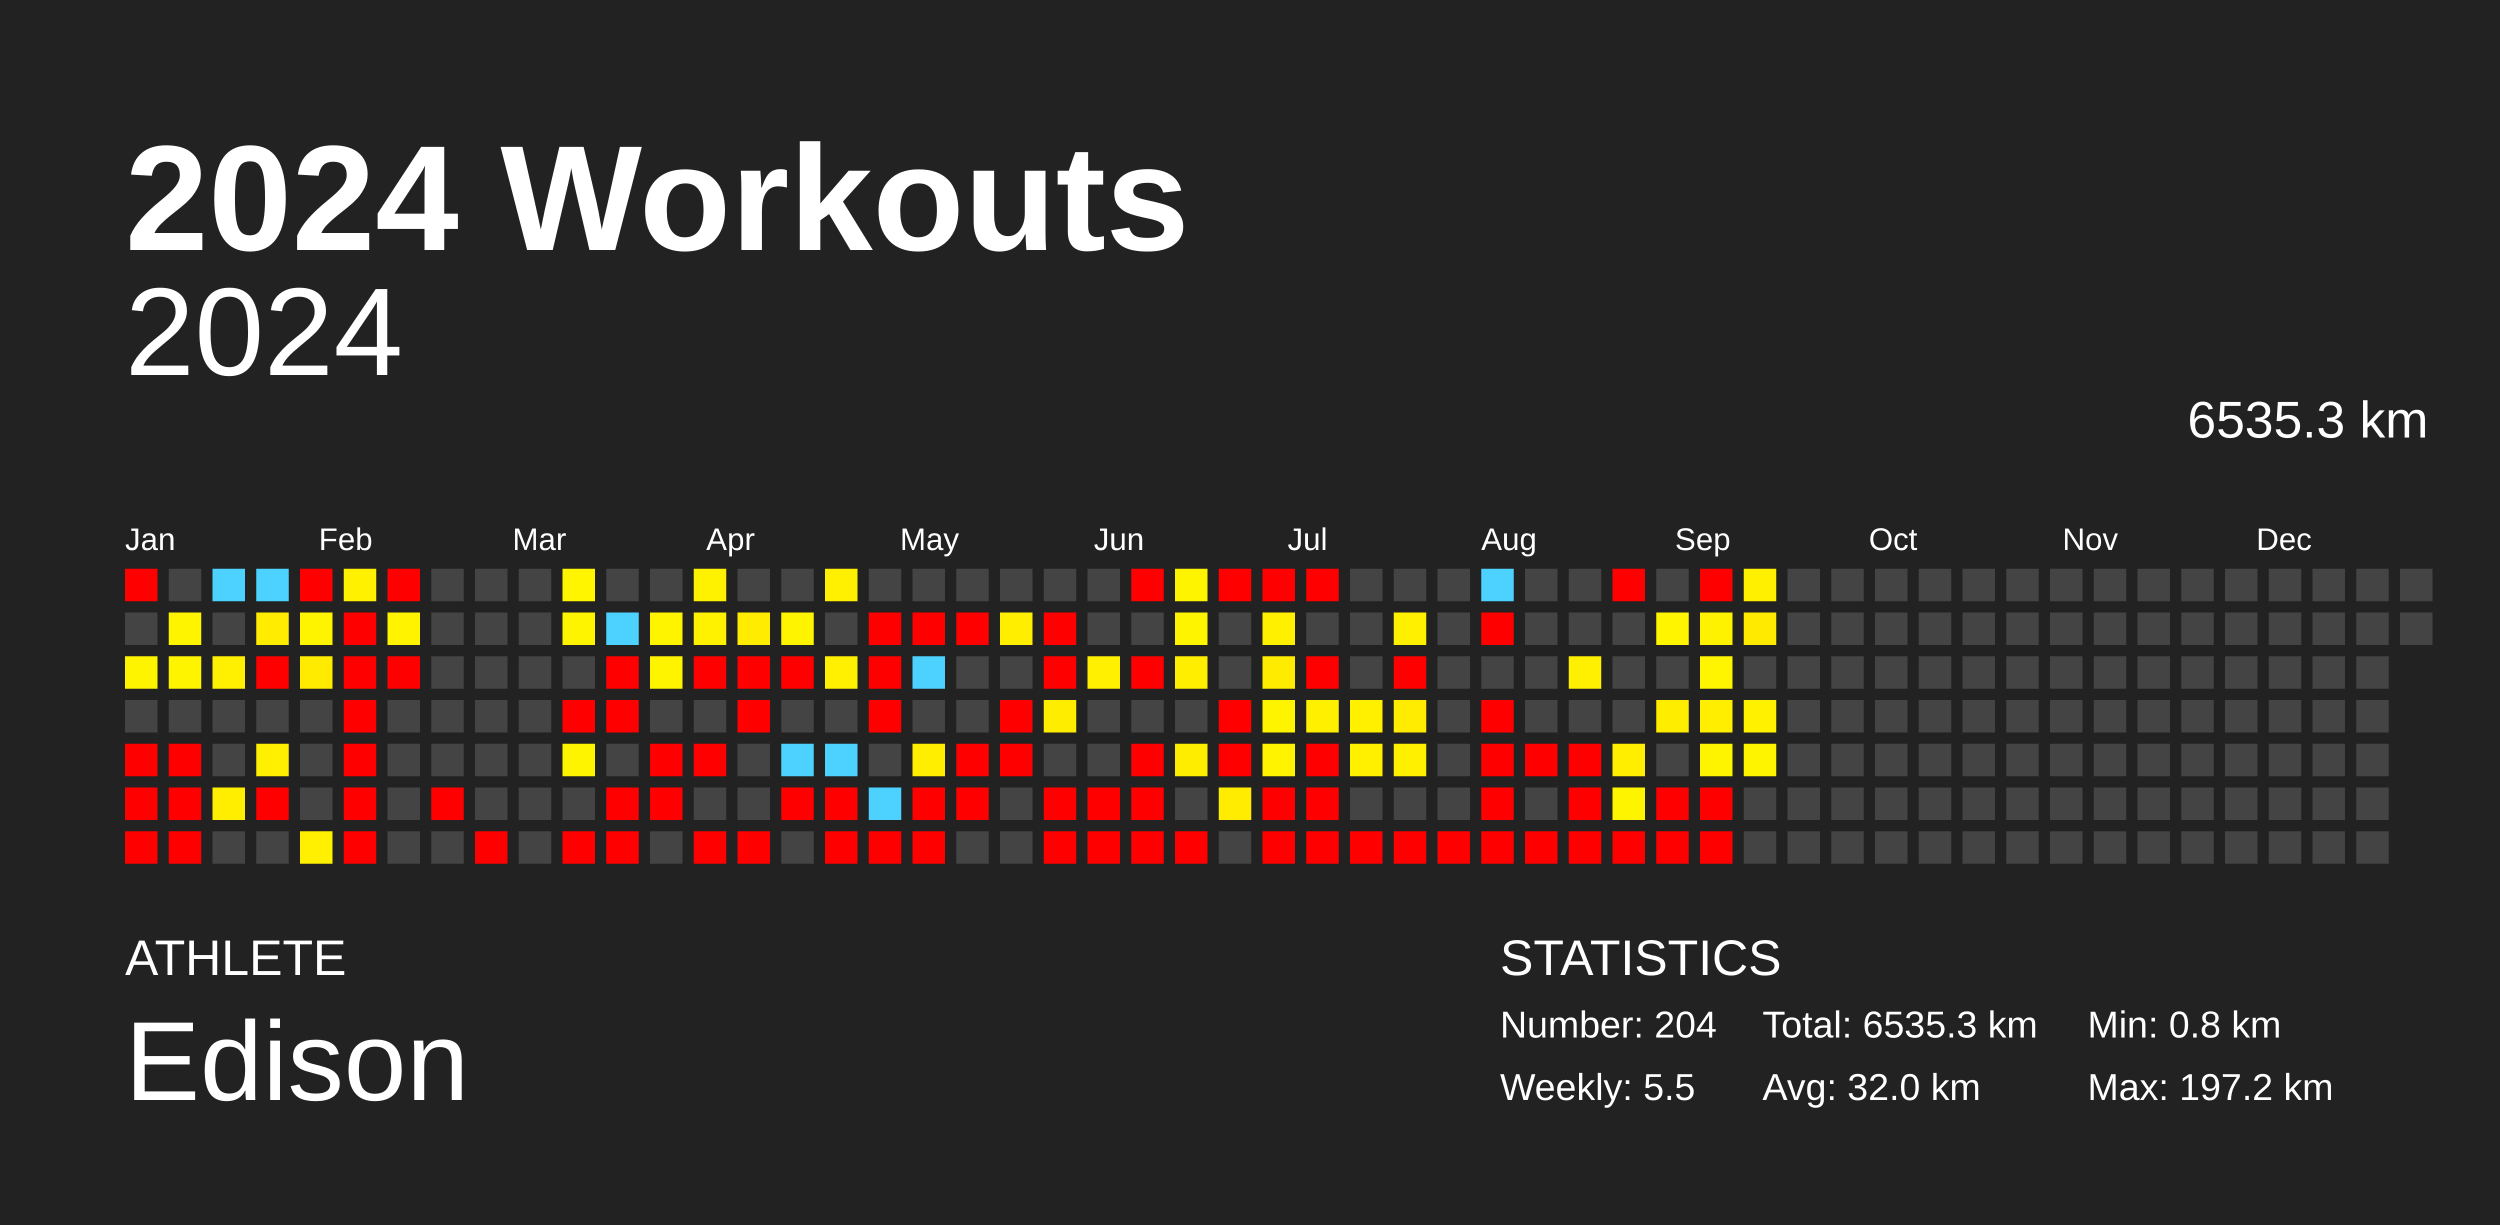
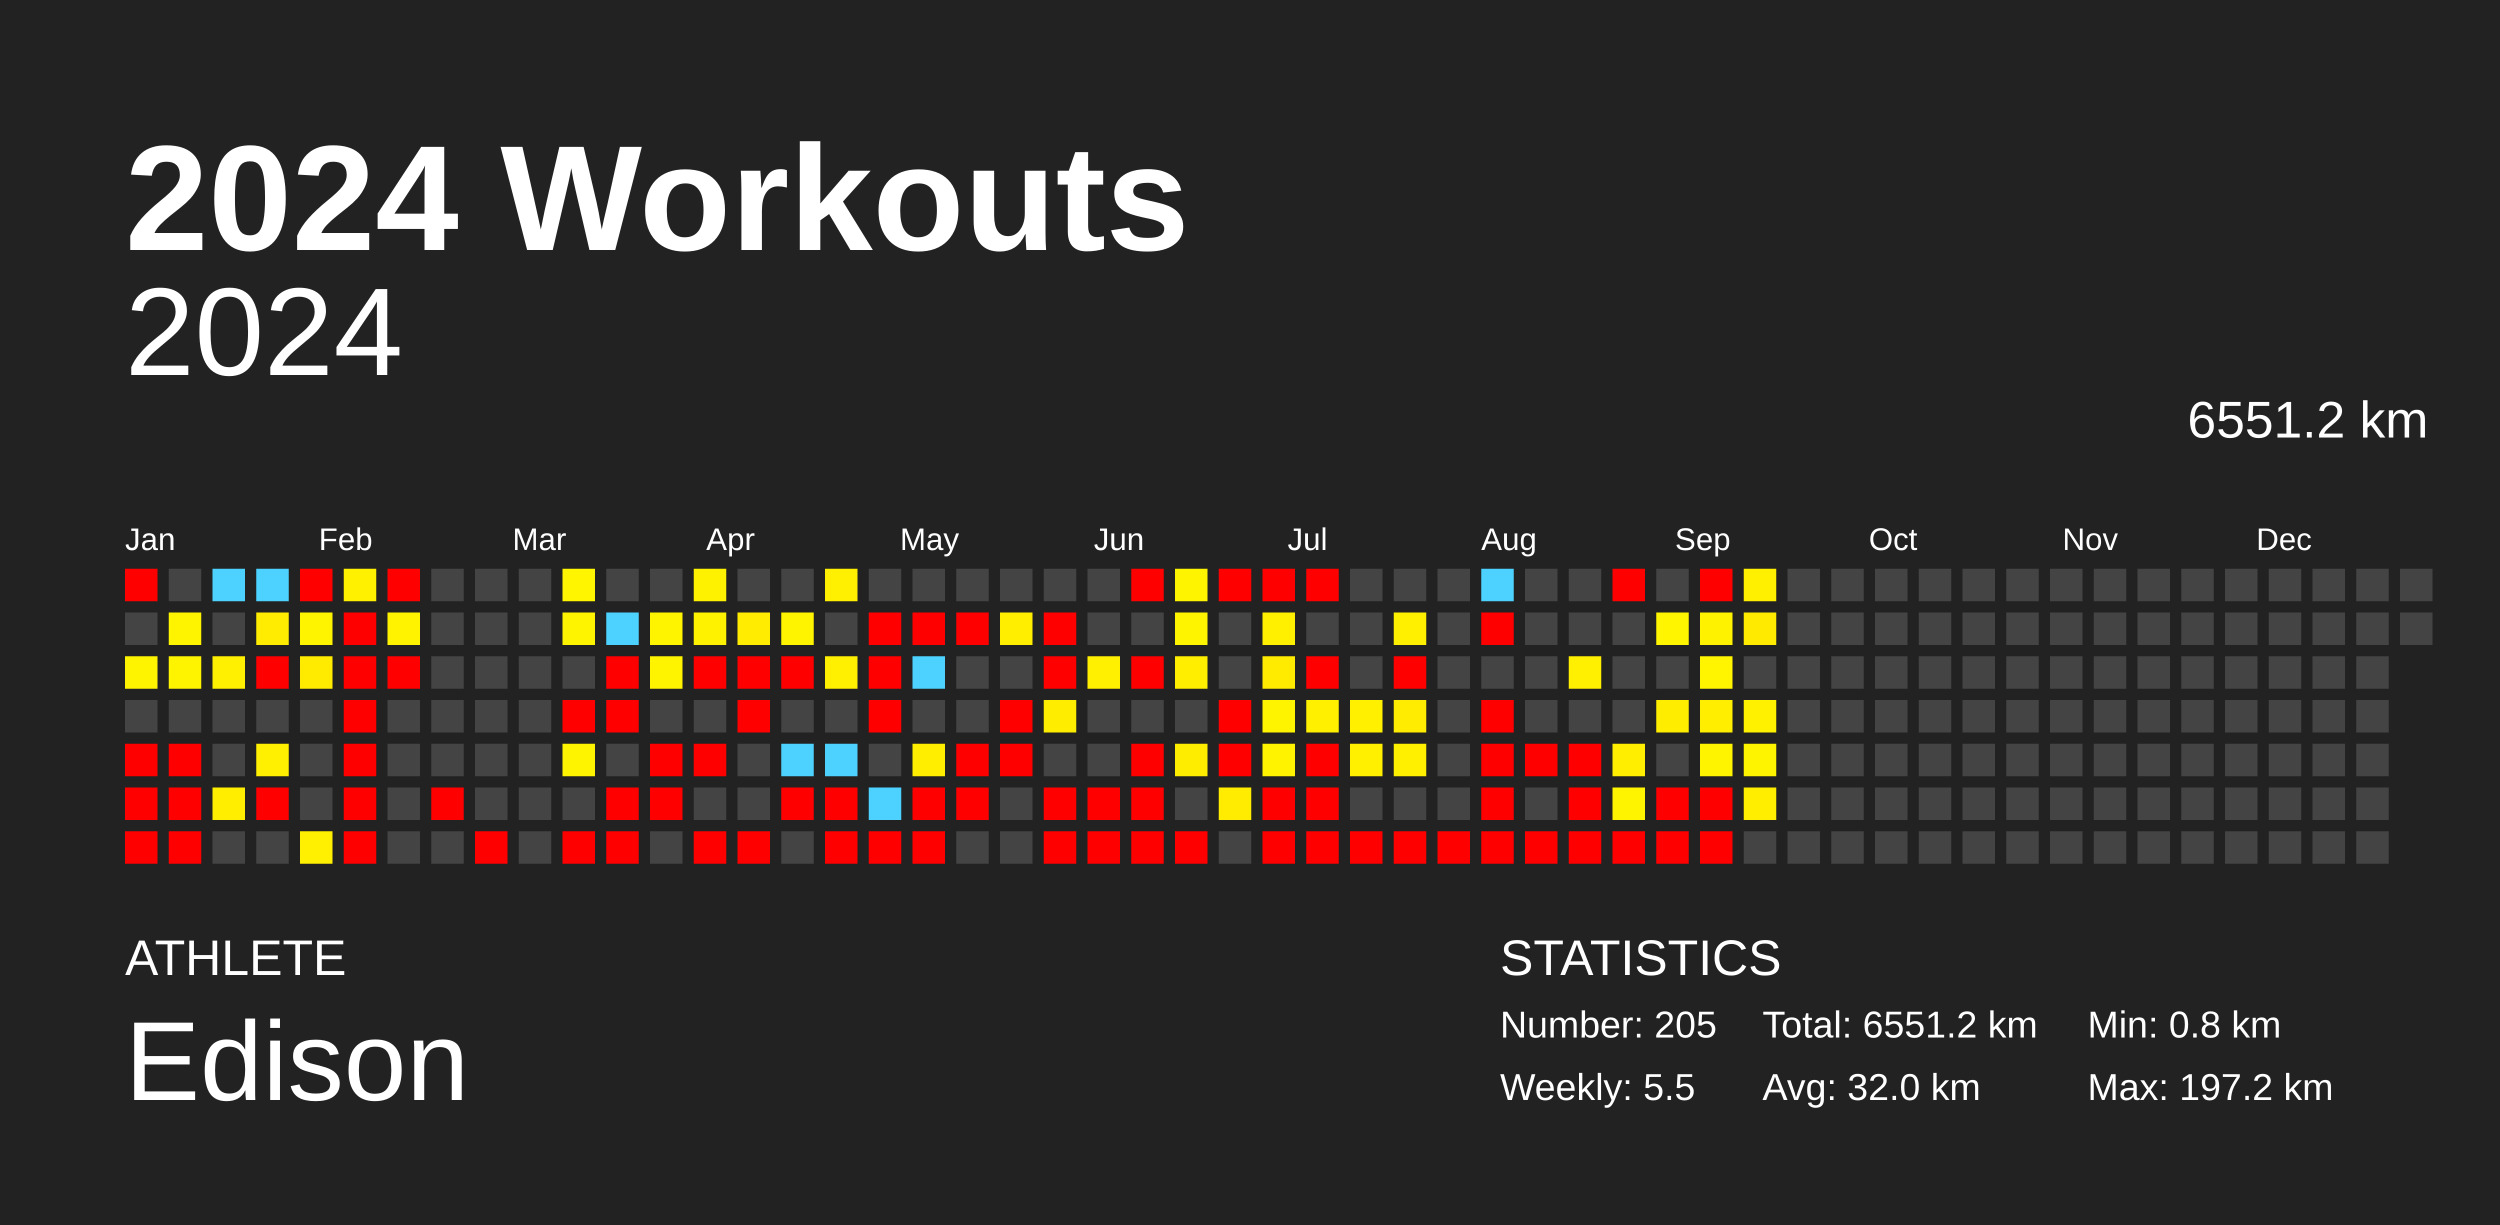
<svg xmlns="http://www.w3.org/2000/svg" baseProfile="full" height="98mm" version="1.1" viewBox="0,0,200,98" width="200mm">
  <defs />
  <rect fill="#222222" height="98" width="200" x="0" y="0" />
  <text fill="#FFFFFF" style="font-size:12px; font-family:Arial; font-weight:bold;" x="10" y="20">2024 Workouts</text>
  <text fill="#FFFFFF" style="font-size:4px; font-family:Arial" x="10" y="78">ATHLETE</text>
  <text fill="#FFFFFF" style="font-size:9px; font-family:Arial" x="10" y="88">Edison</text>
  <text fill="#FFFFFF" style="font-size:4px; font-family:Arial" x="120" y="78">STATISTICS</text>
-   <text fill="#FFFFFF" style="font-size:3px; font-family:Arial" x="120" y="83">Number: 204</text>
+   <text fill="#FFFFFF" style="font-size:3px; font-family:Arial" x="120" y="83">Number: 205</text>
  <text fill="#FFFFFF" style="font-size:3px; font-family:Arial" x="120" y="88">Weekly: 5.5</text>
-   <text fill="#FFFFFF" style="font-size:3px; font-family:Arial" x="141" y="83">Total: 6535.3 km</text>
+   <text fill="#FFFFFF" style="font-size:3px; font-family:Arial" x="141" y="83">Total: 6551.2 km</text>
  <text fill="#FFFFFF" style="font-size:3px; font-family:Arial" x="141" y="88">Avg: 32.0 km</text>
  <text fill="#FFFFFF" style="font-size:3px; font-family:Arial" x="167" y="83">Min: 0.8 km</text>
  <text fill="#FFFFFF" style="font-size:3px; font-family:Arial" x="167" y="88">Max: 197.2 km</text>
  <text alignment-baseline="hanging" fill="#FFFFFF" style="font-size:10.0px; font-family:Arial;" x="10" y="30">2024</text>
-   <text alignment-baseline="hanging" fill="#FFFFFF" style="font-size:4.125px; font-family:Arial;" x="175" y="35">6535.3 km</text>
+   <text alignment-baseline="hanging" fill="#FFFFFF" style="font-size:4.125px; font-family:Arial;" x="175" y="35">6551.2 km</text>
  <text fill="#FFFFFF" style="font-size:2.5px; font-family:Arial" x="10.0" y="44">Jan</text>
  <text fill="#FFFFFF" style="font-size:2.5px; font-family:Arial" x="25.5" y="44">Feb</text>
  <text fill="#FFFFFF" style="font-size:2.5px; font-family:Arial" x="41.0" y="44">Mar</text>
  <text fill="#FFFFFF" style="font-size:2.5px; font-family:Arial" x="56.5" y="44">Apr</text>
  <text fill="#FFFFFF" style="font-size:2.5px; font-family:Arial" x="72.0" y="44">May</text>
  <text fill="#FFFFFF" style="font-size:2.5px; font-family:Arial" x="87.5" y="44">Jun</text>
  <text fill="#FFFFFF" style="font-size:2.5px; font-family:Arial" x="103.0" y="44">Jul</text>
  <text fill="#FFFFFF" style="font-size:2.5px; font-family:Arial" x="118.5" y="44">Aug</text>
  <text fill="#FFFFFF" style="font-size:2.5px; font-family:Arial" x="134.0" y="44">Sep</text>
  <text fill="#FFFFFF" style="font-size:2.5px; font-family:Arial" x="149.5" y="44">Oct</text>
  <text fill="#FFFFFF" style="font-size:2.5px; font-family:Arial" x="165.0" y="44">Nov</text>
  <text fill="#FFFFFF" style="font-size:2.5px; font-family:Arial" x="180.5" y="44">Dec</text>
  <rect fill="red" height="2.6" width="2.6" x="10.0" y="45.5" />
  <rect fill="#444444" height="2.6" width="2.6" x="10.0" y="49.0" />
  <rect fill="#fff400" height="2.6" width="2.6" x="10.0" y="52.5" />
  <rect fill="#444444" height="2.6" width="2.6" x="10.0" y="56.0" />
  <rect fill="red" height="2.6" width="2.6" x="10.0" y="59.5" />
  <rect fill="red" height="2.6" width="2.6" x="10.0" y="63.0" />
  <rect fill="red" height="2.6" width="2.6" x="10.0" y="66.5" />
  <rect fill="#444444" height="2.6" width="2.6" x="13.5" y="45.5" />
  <rect fill="#fff400" height="2.6" width="2.6" x="13.5" y="49.0" />
  <rect fill="#fff400" height="2.6" width="2.6" x="13.5" y="52.5" />
  <rect fill="#444444" height="2.6" width="2.6" x="13.5" y="56.0" />
  <rect fill="red" height="2.6" width="2.6" x="13.5" y="59.5" />
  <rect fill="red" height="2.6" width="2.6" x="13.5" y="63.0" />
  <rect fill="red" height="2.6" width="2.6" x="13.5" y="66.5" />
  <rect fill="#4dd2ff" height="2.6" width="2.6" x="17.0" y="45.5" />
  <rect fill="#444444" height="2.6" width="2.6" x="17.0" y="49.0" />
  <rect fill="#ffef00" height="2.6" width="2.6" x="17.0" y="52.5" />
  <rect fill="#444444" height="2.6" width="2.6" x="17.0" y="56.0" />
  <rect fill="#444444" height="2.6" width="2.6" x="17.0" y="59.5" />
  <rect fill="#ffee00" height="2.6" width="2.6" x="17.0" y="63.0" />
  <rect fill="#444444" height="2.6" width="2.6" x="17.0" y="66.5" />
  <rect fill="#4dd2ff" height="2.6" width="2.6" x="20.5" y="45.5" />
  <rect fill="#ffec00" height="2.6" width="2.6" x="20.5" y="49.0" />
  <rect fill="red" height="2.6" width="2.6" x="20.5" y="52.5" />
  <rect fill="#444444" height="2.6" width="2.6" x="20.5" y="56.0" />
  <rect fill="#ffef00" height="2.6" width="2.6" x="20.5" y="59.5" />
  <rect fill="red" height="2.6" width="2.6" x="20.5" y="63.0" />
  <rect fill="#444444" height="2.6" width="2.6" x="20.5" y="66.5" />
  <rect fill="red" height="2.6" width="2.6" x="24.0" y="45.5" />
  <rect fill="#fff400" height="2.6" width="2.6" x="24.0" y="49.0" />
  <rect fill="#ffeb00" height="2.6" width="2.6" x="24.0" y="52.5" />
  <rect fill="#444444" height="2.6" width="2.6" x="24.0" y="56.0" />
  <rect fill="#444444" height="2.6" width="2.6" x="24.0" y="59.5" />
  <rect fill="#444444" height="2.6" width="2.6" x="24.0" y="63.0" />
  <rect fill="#ffef00" height="2.6" width="2.6" x="24.0" y="66.5" />
  <rect fill="#fff100" height="2.6" width="2.6" x="27.5" y="45.5" />
  <rect fill="red" height="2.6" width="2.6" x="27.5" y="49.0" />
  <rect fill="red" height="2.6" width="2.6" x="27.5" y="52.5" />
  <rect fill="red" height="2.6" width="2.6" x="27.5" y="56.0" />
  <rect fill="red" height="2.6" width="2.6" x="27.5" y="59.5" />
  <rect fill="red" height="2.6" width="2.6" x="27.5" y="63.0" />
  <rect fill="red" height="2.6" width="2.6" x="27.5" y="66.5" />
  <rect fill="red" height="2.6" width="2.6" x="31.0" y="45.5" />
  <rect fill="#fff300" height="2.6" width="2.6" x="31.0" y="49.0" />
  <rect fill="red" height="2.6" width="2.6" x="31.0" y="52.5" />
  <rect fill="#444444" height="2.6" width="2.6" x="31.0" y="56.0" />
  <rect fill="#444444" height="2.6" width="2.6" x="31.0" y="59.5" />
  <rect fill="#444444" height="2.6" width="2.6" x="31.0" y="63.0" />
  <rect fill="#444444" height="2.6" width="2.6" x="31.0" y="66.5" />
  <rect fill="#444444" height="2.6" width="2.6" x="34.5" y="45.5" />
  <rect fill="#444444" height="2.6" width="2.6" x="34.5" y="49.0" />
  <rect fill="#444444" height="2.6" width="2.6" x="34.5" y="52.5" />
  <rect fill="#444444" height="2.6" width="2.6" x="34.5" y="56.0" />
  <rect fill="#444444" height="2.6" width="2.6" x="34.5" y="59.5" />
  <rect fill="red" height="2.6" width="2.6" x="34.5" y="63.0" />
  <rect fill="#444444" height="2.6" width="2.6" x="34.5" y="66.5" />
  <rect fill="#444444" height="2.6" width="2.6" x="38.0" y="45.5" />
  <rect fill="#444444" height="2.6" width="2.6" x="38.0" y="49.0" />
  <rect fill="#444444" height="2.6" width="2.6" x="38.0" y="52.5" />
  <rect fill="#444444" height="2.6" width="2.6" x="38.0" y="56.0" />
  <rect fill="#444444" height="2.6" width="2.6" x="38.0" y="59.5" />
  <rect fill="#444444" height="2.6" width="2.6" x="38.0" y="63.0" />
  <rect fill="red" height="2.6" width="2.6" x="38.0" y="66.5" />
  <rect fill="#444444" height="2.6" width="2.6" x="41.5" y="45.5" />
  <rect fill="#444444" height="2.6" width="2.6" x="41.5" y="49.0" />
  <rect fill="#444444" height="2.6" width="2.6" x="41.5" y="52.5" />
  <rect fill="#444444" height="2.6" width="2.6" x="41.5" y="56.0" />
  <rect fill="#444444" height="2.6" width="2.6" x="41.5" y="59.5" />
  <rect fill="#444444" height="2.6" width="2.6" x="41.5" y="63.0" />
  <rect fill="#444444" height="2.6" width="2.6" x="41.5" y="66.5" />
  <rect fill="#fff500" height="2.6" width="2.6" x="45.0" y="45.5" />
  <rect fill="#fff400" height="2.6" width="2.6" x="45.0" y="49.0" />
  <rect fill="#444444" height="2.6" width="2.6" x="45.0" y="52.5" />
  <rect fill="red" height="2.6" width="2.6" x="45.0" y="56.0" />
  <rect fill="#fff400" height="2.6" width="2.6" x="45.0" y="59.5" />
  <rect fill="#444444" height="2.6" width="2.6" x="45.0" y="63.0" />
  <rect fill="red" height="2.6" width="2.6" x="45.0" y="66.5" />
  <rect fill="#444444" height="2.6" width="2.6" x="48.5" y="45.5" />
  <rect fill="#4dd2ff" height="2.6" width="2.6" x="48.5" y="49.0" />
  <rect fill="red" height="2.6" width="2.6" x="48.5" y="52.5" />
  <rect fill="red" height="2.6" width="2.6" x="48.5" y="56.0" />
  <rect fill="#444444" height="2.6" width="2.6" x="48.5" y="59.5" />
  <rect fill="red" height="2.6" width="2.6" x="48.5" y="63.0" />
  <rect fill="red" height="2.6" width="2.6" x="48.5" y="66.5" />
  <rect fill="#444444" height="2.6" width="2.6" x="52.0" y="45.5" />
  <rect fill="#fff400" height="2.6" width="2.6" x="52.0" y="49.0" />
  <rect fill="#fff400" height="2.6" width="2.6" x="52.0" y="52.5" />
  <rect fill="#444444" height="2.6" width="2.6" x="52.0" y="56.0" />
  <rect fill="red" height="2.6" width="2.6" x="52.0" y="59.5" />
  <rect fill="red" height="2.6" width="2.6" x="52.0" y="63.0" />
  <rect fill="#444444" height="2.6" width="2.6" x="52.0" y="66.5" />
  <rect fill="#fff200" height="2.6" width="2.6" x="55.5" y="45.5" />
  <rect fill="#fff200" height="2.6" width="2.6" x="55.5" y="49.0" />
  <rect fill="red" height="2.6" width="2.6" x="55.5" y="52.5" />
  <rect fill="#444444" height="2.6" width="2.6" x="55.5" y="56.0" />
  <rect fill="red" height="2.6" width="2.6" x="55.5" y="59.5" />
  <rect fill="#444444" height="2.6" width="2.6" x="55.5" y="63.0" />
  <rect fill="red" height="2.6" width="2.6" x="55.5" y="66.5" />
  <rect fill="#444444" height="2.6" width="2.6" x="59.0" y="45.5" />
  <rect fill="#ffec00" height="2.6" width="2.6" x="59.0" y="49.0" />
  <rect fill="red" height="2.6" width="2.6" x="59.0" y="52.5" />
  <rect fill="red" height="2.6" width="2.6" x="59.0" y="56.0" />
  <rect fill="#444444" height="2.6" width="2.6" x="59.0" y="59.5" />
  <rect fill="#444444" height="2.6" width="2.6" x="59.0" y="63.0" />
  <rect fill="red" height="2.6" width="2.6" x="59.0" y="66.5" />
  <rect fill="#444444" height="2.6" width="2.6" x="62.5" y="45.5" />
  <rect fill="#fff400" height="2.6" width="2.6" x="62.5" y="49.0" />
  <rect fill="red" height="2.6" width="2.6" x="62.5" y="52.5" />
  <rect fill="#444444" height="2.6" width="2.6" x="62.5" y="56.0" />
  <rect fill="#4dd2ff" height="2.6" width="2.6" x="62.5" y="59.5" />
  <rect fill="red" height="2.6" width="2.6" x="62.5" y="63.0" />
  <rect fill="#444444" height="2.6" width="2.6" x="62.5" y="66.5" />
  <rect fill="#ffef00" height="2.6" width="2.6" x="66.0" y="45.5" />
  <rect fill="#444444" height="2.6" width="2.6" x="66.0" y="49.0" />
  <rect fill="#ffef00" height="2.6" width="2.6" x="66.0" y="52.5" />
  <rect fill="#444444" height="2.6" width="2.6" x="66.0" y="56.0" />
  <rect fill="#4dd2ff" height="2.6" width="2.6" x="66.0" y="59.5" />
  <rect fill="red" height="2.6" width="2.6" x="66.0" y="63.0" />
  <rect fill="red" height="2.6" width="2.6" x="66.0" y="66.5" />
  <rect fill="#444444" height="2.6" width="2.6" x="69.5" y="45.5" />
  <rect fill="red" height="2.6" width="2.6" x="69.5" y="49.0" />
  <rect fill="red" height="2.6" width="2.6" x="69.5" y="52.5" />
  <rect fill="red" height="2.6" width="2.6" x="69.5" y="56.0" />
  <rect fill="#444444" height="2.6" width="2.6" x="69.5" y="59.5" />
  <rect fill="#4dd2ff" height="2.6" width="2.6" x="69.5" y="63.0" />
  <rect fill="red" height="2.6" width="2.6" x="69.5" y="66.5" />
  <rect fill="#444444" height="2.6" width="2.6" x="73.0" y="45.5" />
  <rect fill="red" height="2.6" width="2.6" x="73.0" y="49.0" />
  <rect fill="#4dd2ff" height="2.6" width="2.6" x="73.0" y="52.5" />
  <rect fill="#444444" height="2.6" width="2.6" x="73.0" y="56.0" />
  <rect fill="#ffee00" height="2.6" width="2.6" x="73.0" y="59.5" />
  <rect fill="red" height="2.6" width="2.6" x="73.0" y="63.0" />
  <rect fill="red" height="2.6" width="2.6" x="73.0" y="66.5" />
  <rect fill="#444444" height="2.6" width="2.6" x="76.5" y="45.5" />
  <rect fill="red" height="2.6" width="2.6" x="76.5" y="49.0" />
  <rect fill="#444444" height="2.6" width="2.6" x="76.5" y="52.5" />
  <rect fill="#444444" height="2.6" width="2.6" x="76.5" y="56.0" />
  <rect fill="red" height="2.6" width="2.6" x="76.5" y="59.5" />
  <rect fill="red" height="2.6" width="2.6" x="76.5" y="63.0" />
  <rect fill="#444444" height="2.6" width="2.6" x="76.5" y="66.5" />
  <rect fill="#444444" height="2.6" width="2.6" x="80.0" y="45.5" />
  <rect fill="#ffee00" height="2.6" width="2.6" x="80.0" y="49.0" />
  <rect fill="#444444" height="2.6" width="2.6" x="80.0" y="52.5" />
  <rect fill="red" height="2.6" width="2.6" x="80.0" y="56.0" />
  <rect fill="red" height="2.6" width="2.6" x="80.0" y="59.5" />
  <rect fill="#444444" height="2.6" width="2.6" x="80.0" y="63.0" />
  <rect fill="#444444" height="2.6" width="2.6" x="80.0" y="66.5" />
  <rect fill="#444444" height="2.6" width="2.6" x="83.5" y="45.5" />
  <rect fill="red" height="2.6" width="2.6" x="83.5" y="49.0" />
  <rect fill="red" height="2.6" width="2.6" x="83.5" y="52.5" />
  <rect fill="#ffed00" height="2.6" width="2.6" x="83.5" y="56.0" />
  <rect fill="#444444" height="2.6" width="2.6" x="83.5" y="59.5" />
  <rect fill="red" height="2.6" width="2.6" x="83.5" y="63.0" />
  <rect fill="red" height="2.6" width="2.6" x="83.5" y="66.5" />
  <rect fill="#444444" height="2.6" width="2.6" x="87.0" y="45.5" />
  <rect fill="#444444" height="2.6" width="2.6" x="87.0" y="49.0" />
  <rect fill="#ffef00" height="2.6" width="2.6" x="87.0" y="52.5" />
  <rect fill="#444444" height="2.6" width="2.6" x="87.0" y="56.0" />
  <rect fill="#444444" height="2.6" width="2.6" x="87.0" y="59.5" />
  <rect fill="red" height="2.6" width="2.6" x="87.0" y="63.0" />
  <rect fill="red" height="2.6" width="2.6" x="87.0" y="66.5" />
  <rect fill="red" height="2.6" width="2.6" x="90.5" y="45.5" />
  <rect fill="#444444" height="2.6" width="2.6" x="90.5" y="49.0" />
  <rect fill="red" height="2.6" width="2.6" x="90.5" y="52.5" />
  <rect fill="#444444" height="2.6" width="2.6" x="90.5" y="56.0" />
  <rect fill="red" height="2.6" width="2.6" x="90.5" y="59.5" />
  <rect fill="red" height="2.6" width="2.6" x="90.5" y="63.0" />
  <rect fill="red" height="2.6" width="2.6" x="90.5" y="66.5" />
  <rect fill="#fff400" height="2.6" width="2.6" x="94.0" y="45.5" />
  <rect fill="#fff400" height="2.6" width="2.6" x="94.0" y="49.0" />
  <rect fill="#ffee00" height="2.6" width="2.6" x="94.0" y="52.5" />
  <rect fill="#444444" height="2.6" width="2.6" x="94.0" y="56.0" />
  <rect fill="#ffed00" height="2.6" width="2.6" x="94.0" y="59.5" />
  <rect fill="#444444" height="2.6" width="2.6" x="94.0" y="63.0" />
  <rect fill="red" height="2.6" width="2.6" x="94.0" y="66.5" />
  <rect fill="red" height="2.6" width="2.6" x="97.5" y="45.5" />
  <rect fill="#444444" height="2.6" width="2.6" x="97.5" y="49.0" />
  <rect fill="#444444" height="2.6" width="2.6" x="97.5" y="52.5" />
  <rect fill="red" height="2.6" width="2.6" x="97.5" y="56.0" />
  <rect fill="red" height="2.6" width="2.6" x="97.5" y="59.5" />
  <rect fill="#ffec00" height="2.6" width="2.6" x="97.5" y="63.0" />
  <rect fill="#444444" height="2.6" width="2.6" x="97.5" y="66.5" />
  <rect fill="red" height="2.6" width="2.6" x="101.0" y="45.5" />
  <rect fill="#fff000" height="2.6" width="2.6" x="101.0" y="49.0" />
  <rect fill="#ffeb00" height="2.6" width="2.6" x="101.0" y="52.5" />
  <rect fill="#fff400" height="2.6" width="2.6" x="101.0" y="56.0" />
  <rect fill="#fff300" height="2.6" width="2.6" x="101.0" y="59.5" />
  <rect fill="red" height="2.6" width="2.6" x="101.0" y="63.0" />
  <rect fill="red" height="2.6" width="2.6" x="101.0" y="66.5" />
  <rect fill="red" height="2.6" width="2.6" x="104.5" y="45.5" />
  <rect fill="#444444" height="2.6" width="2.6" x="104.5" y="49.0" />
  <rect fill="red" height="2.6" width="2.6" x="104.5" y="52.5" />
  <rect fill="#fff000" height="2.6" width="2.6" x="104.5" y="56.0" />
  <rect fill="red" height="2.6" width="2.6" x="104.5" y="59.5" />
  <rect fill="red" height="2.6" width="2.6" x="104.5" y="63.0" />
  <rect fill="red" height="2.6" width="2.6" x="104.5" y="66.5" />
  <rect fill="#444444" height="2.6" width="2.6" x="108.0" y="45.5" />
  <rect fill="#444444" height="2.6" width="2.6" x="108.0" y="49.0" />
  <rect fill="#444444" height="2.6" width="2.6" x="108.0" y="52.5" />
  <rect fill="#fff000" height="2.6" width="2.6" x="108.0" y="56.0" />
  <rect fill="#fff000" height="2.6" width="2.6" x="108.0" y="59.5" />
  <rect fill="#444444" height="2.6" width="2.6" x="108.0" y="63.0" />
  <rect fill="red" height="2.6" width="2.6" x="108.0" y="66.5" />
  <rect fill="#444444" height="2.6" width="2.6" x="111.5" y="45.5" />
  <rect fill="#fff000" height="2.6" width="2.6" x="111.5" y="49.0" />
  <rect fill="red" height="2.6" width="2.6" x="111.5" y="52.5" />
  <rect fill="#ffec00" height="2.6" width="2.6" x="111.5" y="56.0" />
  <rect fill="#fff000" height="2.6" width="2.6" x="111.5" y="59.5" />
  <rect fill="#444444" height="2.6" width="2.6" x="111.5" y="63.0" />
  <rect fill="red" height="2.6" width="2.6" x="111.5" y="66.5" />
  <rect fill="#444444" height="2.6" width="2.6" x="115.0" y="45.5" />
  <rect fill="#444444" height="2.6" width="2.6" x="115.0" y="49.0" />
  <rect fill="#444444" height="2.6" width="2.6" x="115.0" y="52.5" />
  <rect fill="#444444" height="2.6" width="2.6" x="115.0" y="56.0" />
  <rect fill="#444444" height="2.6" width="2.6" x="115.0" y="59.5" />
  <rect fill="#444444" height="2.6" width="2.6" x="115.0" y="63.0" />
  <rect fill="red" height="2.6" width="2.6" x="115.0" y="66.5" />
  <rect fill="#4dd2ff" height="2.6" width="2.6" x="118.5" y="45.5" />
  <rect fill="red" height="2.6" width="2.6" x="118.5" y="49.0" />
  <rect fill="#444444" height="2.6" width="2.6" x="118.5" y="52.5" />
  <rect fill="red" height="2.6" width="2.6" x="118.5" y="56.0" />
  <rect fill="red" height="2.6" width="2.6" x="118.5" y="59.5" />
  <rect fill="red" height="2.6" width="2.6" x="118.5" y="63.0" />
  <rect fill="red" height="2.6" width="2.6" x="118.5" y="66.5" />
  <rect fill="#444444" height="2.6" width="2.6" x="122.0" y="45.5" />
  <rect fill="#444444" height="2.6" width="2.6" x="122.0" y="49.0" />
  <rect fill="#444444" height="2.6" width="2.6" x="122.0" y="52.5" />
  <rect fill="#444444" height="2.6" width="2.6" x="122.0" y="56.0" />
  <rect fill="red" height="2.6" width="2.6" x="122.0" y="59.5" />
  <rect fill="#444444" height="2.6" width="2.6" x="122.0" y="63.0" />
  <rect fill="red" height="2.6" width="2.6" x="122.0" y="66.5" />
  <rect fill="#444444" height="2.6" width="2.6" x="125.5" y="45.5" />
  <rect fill="#444444" height="2.6" width="2.6" x="125.5" y="49.0" />
  <rect fill="#ffef00" height="2.6" width="2.6" x="125.5" y="52.5" />
  <rect fill="#444444" height="2.6" width="2.6" x="125.5" y="56.0" />
  <rect fill="red" height="2.6" width="2.6" x="125.5" y="59.5" />
  <rect fill="red" height="2.6" width="2.6" x="125.5" y="63.0" />
  <rect fill="red" height="2.6" width="2.6" x="125.5" y="66.5" />
  <rect fill="red" height="2.6" width="2.6" x="129.0" y="45.5" />
  <rect fill="#444444" height="2.6" width="2.6" x="129.0" y="49.0" />
  <rect fill="#444444" height="2.6" width="2.6" x="129.0" y="52.5" />
  <rect fill="#444444" height="2.6" width="2.6" x="129.0" y="56.0" />
  <rect fill="#ffee00" height="2.6" width="2.6" x="129.0" y="59.5" />
  <rect fill="#fff400" height="2.6" width="2.6" x="129.0" y="63.0" />
  <rect fill="red" height="2.6" width="2.6" x="129.0" y="66.5" />
  <rect fill="#444444" height="2.6" width="2.6" x="132.5" y="45.5" />
  <rect fill="#fff500" height="2.6" width="2.6" x="132.5" y="49.0" />
  <rect fill="#444444" height="2.6" width="2.6" x="132.5" y="52.5" />
  <rect fill="#ffed00" height="2.6" width="2.6" x="132.5" y="56.0" />
  <rect fill="#444444" height="2.6" width="2.6" x="132.5" y="59.5" />
  <rect fill="red" height="2.6" width="2.6" x="132.5" y="63.0" />
  <rect fill="red" height="2.6" width="2.6" x="132.5" y="66.5" />
  <rect fill="red" height="2.6" width="2.6" x="136.0" y="45.5" />
  <rect fill="#fff200" height="2.6" width="2.6" x="136.0" y="49.0" />
  <rect fill="#fff500" height="2.6" width="2.6" x="136.0" y="52.5" />
  <rect fill="#ffee00" height="2.6" width="2.6" x="136.0" y="56.0" />
  <rect fill="#fff400" height="2.6" width="2.6" x="136.0" y="59.5" />
  <rect fill="red" height="2.6" width="2.6" x="136.0" y="63.0" />
  <rect fill="red" height="2.6" width="2.6" x="136.0" y="66.5" />
  <rect fill="#fff000" height="2.6" width="2.6" x="139.5" y="45.5" />
  <rect fill="#ffea00" height="2.6" width="2.6" x="139.5" y="49.0" />
  <rect fill="#444444" height="2.6" width="2.6" x="139.5" y="52.5" />
  <rect fill="#fff100" height="2.6" width="2.6" x="139.5" y="56.0" />
  <rect fill="#fff400" height="2.6" width="2.6" x="139.5" y="59.5" />
-   <rect fill="#444444" height="2.6" width="2.6" x="139.5" y="63.0" />
+   <rect fill="#ffee00" height="2.6" width="2.6" x="139.5" y="63.0" />
  <rect fill="#444444" height="2.6" width="2.6" x="139.5" y="66.5" />
  <rect fill="#444444" height="2.6" width="2.6" x="143.0" y="45.5" />
  <rect fill="#444444" height="2.6" width="2.6" x="143.0" y="49.0" />
  <rect fill="#444444" height="2.6" width="2.6" x="143.0" y="52.5" />
  <rect fill="#444444" height="2.6" width="2.6" x="143.0" y="56.0" />
  <rect fill="#444444" height="2.6" width="2.6" x="143.0" y="59.5" />
  <rect fill="#444444" height="2.6" width="2.6" x="143.0" y="63.0" />
  <rect fill="#444444" height="2.6" width="2.6" x="143.0" y="66.5" />
  <rect fill="#444444" height="2.6" width="2.6" x="146.5" y="45.5" />
  <rect fill="#444444" height="2.6" width="2.6" x="146.5" y="49.0" />
  <rect fill="#444444" height="2.6" width="2.6" x="146.5" y="52.5" />
  <rect fill="#444444" height="2.6" width="2.6" x="146.5" y="56.0" />
  <rect fill="#444444" height="2.6" width="2.6" x="146.5" y="59.5" />
  <rect fill="#444444" height="2.6" width="2.6" x="146.5" y="63.0" />
  <rect fill="#444444" height="2.6" width="2.6" x="146.5" y="66.5" />
  <rect fill="#444444" height="2.6" width="2.6" x="150.0" y="45.5" />
  <rect fill="#444444" height="2.6" width="2.6" x="150.0" y="49.0" />
  <rect fill="#444444" height="2.6" width="2.6" x="150.0" y="52.5" />
  <rect fill="#444444" height="2.6" width="2.6" x="150.0" y="56.0" />
  <rect fill="#444444" height="2.6" width="2.6" x="150.0" y="59.5" />
  <rect fill="#444444" height="2.6" width="2.6" x="150.0" y="63.0" />
  <rect fill="#444444" height="2.6" width="2.6" x="150.0" y="66.5" />
  <rect fill="#444444" height="2.6" width="2.6" x="153.5" y="45.5" />
  <rect fill="#444444" height="2.6" width="2.6" x="153.5" y="49.0" />
  <rect fill="#444444" height="2.6" width="2.6" x="153.5" y="52.5" />
  <rect fill="#444444" height="2.6" width="2.6" x="153.5" y="56.0" />
  <rect fill="#444444" height="2.6" width="2.6" x="153.5" y="59.5" />
  <rect fill="#444444" height="2.6" width="2.6" x="153.5" y="63.0" />
  <rect fill="#444444" height="2.6" width="2.6" x="153.5" y="66.5" />
  <rect fill="#444444" height="2.6" width="2.6" x="157.0" y="45.5" />
  <rect fill="#444444" height="2.6" width="2.6" x="157.0" y="49.0" />
  <rect fill="#444444" height="2.6" width="2.6" x="157.0" y="52.5" />
  <rect fill="#444444" height="2.6" width="2.6" x="157.0" y="56.0" />
  <rect fill="#444444" height="2.6" width="2.6" x="157.0" y="59.5" />
  <rect fill="#444444" height="2.6" width="2.6" x="157.0" y="63.0" />
  <rect fill="#444444" height="2.6" width="2.6" x="157.0" y="66.5" />
  <rect fill="#444444" height="2.6" width="2.6" x="160.5" y="45.5" />
  <rect fill="#444444" height="2.6" width="2.6" x="160.5" y="49.0" />
  <rect fill="#444444" height="2.6" width="2.6" x="160.5" y="52.5" />
  <rect fill="#444444" height="2.6" width="2.6" x="160.5" y="56.0" />
  <rect fill="#444444" height="2.6" width="2.6" x="160.5" y="59.5" />
  <rect fill="#444444" height="2.6" width="2.6" x="160.5" y="63.0" />
  <rect fill="#444444" height="2.6" width="2.6" x="160.5" y="66.5" />
  <rect fill="#444444" height="2.6" width="2.6" x="164.0" y="45.5" />
  <rect fill="#444444" height="2.6" width="2.6" x="164.0" y="49.0" />
  <rect fill="#444444" height="2.6" width="2.6" x="164.0" y="52.5" />
  <rect fill="#444444" height="2.6" width="2.6" x="164.0" y="56.0" />
  <rect fill="#444444" height="2.6" width="2.6" x="164.0" y="59.5" />
  <rect fill="#444444" height="2.6" width="2.6" x="164.0" y="63.0" />
  <rect fill="#444444" height="2.6" width="2.6" x="164.0" y="66.5" />
  <rect fill="#444444" height="2.6" width="2.6" x="167.5" y="45.5" />
  <rect fill="#444444" height="2.6" width="2.6" x="167.5" y="49.0" />
  <rect fill="#444444" height="2.6" width="2.6" x="167.5" y="52.5" />
  <rect fill="#444444" height="2.6" width="2.6" x="167.5" y="56.0" />
  <rect fill="#444444" height="2.6" width="2.6" x="167.5" y="59.5" />
  <rect fill="#444444" height="2.6" width="2.6" x="167.5" y="63.0" />
  <rect fill="#444444" height="2.6" width="2.6" x="167.5" y="66.5" />
  <rect fill="#444444" height="2.6" width="2.6" x="171.0" y="45.5" />
  <rect fill="#444444" height="2.6" width="2.6" x="171.0" y="49.0" />
  <rect fill="#444444" height="2.6" width="2.6" x="171.0" y="52.5" />
  <rect fill="#444444" height="2.6" width="2.6" x="171.0" y="56.0" />
  <rect fill="#444444" height="2.6" width="2.6" x="171.0" y="59.5" />
  <rect fill="#444444" height="2.6" width="2.6" x="171.0" y="63.0" />
  <rect fill="#444444" height="2.6" width="2.6" x="171.0" y="66.5" />
  <rect fill="#444444" height="2.6" width="2.6" x="174.5" y="45.5" />
  <rect fill="#444444" height="2.6" width="2.6" x="174.5" y="49.0" />
  <rect fill="#444444" height="2.6" width="2.6" x="174.5" y="52.5" />
  <rect fill="#444444" height="2.6" width="2.6" x="174.5" y="56.0" />
  <rect fill="#444444" height="2.6" width="2.6" x="174.5" y="59.5" />
  <rect fill="#444444" height="2.6" width="2.6" x="174.5" y="63.0" />
  <rect fill="#444444" height="2.6" width="2.6" x="174.5" y="66.5" />
  <rect fill="#444444" height="2.6" width="2.6" x="178.0" y="45.5" />
  <rect fill="#444444" height="2.6" width="2.6" x="178.0" y="49.0" />
  <rect fill="#444444" height="2.6" width="2.6" x="178.0" y="52.5" />
  <rect fill="#444444" height="2.6" width="2.6" x="178.0" y="56.0" />
  <rect fill="#444444" height="2.6" width="2.6" x="178.0" y="59.5" />
  <rect fill="#444444" height="2.6" width="2.6" x="178.0" y="63.0" />
  <rect fill="#444444" height="2.6" width="2.6" x="178.0" y="66.5" />
  <rect fill="#444444" height="2.6" width="2.6" x="181.5" y="45.5" />
  <rect fill="#444444" height="2.6" width="2.6" x="181.5" y="49.0" />
  <rect fill="#444444" height="2.6" width="2.6" x="181.5" y="52.5" />
  <rect fill="#444444" height="2.6" width="2.6" x="181.5" y="56.0" />
  <rect fill="#444444" height="2.6" width="2.6" x="181.5" y="59.5" />
  <rect fill="#444444" height="2.6" width="2.6" x="181.5" y="63.0" />
  <rect fill="#444444" height="2.6" width="2.6" x="181.5" y="66.5" />
  <rect fill="#444444" height="2.6" width="2.6" x="185.0" y="45.5" />
  <rect fill="#444444" height="2.6" width="2.6" x="185.0" y="49.0" />
  <rect fill="#444444" height="2.6" width="2.6" x="185.0" y="52.5" />
  <rect fill="#444444" height="2.6" width="2.6" x="185.0" y="56.0" />
  <rect fill="#444444" height="2.6" width="2.6" x="185.0" y="59.5" />
  <rect fill="#444444" height="2.6" width="2.6" x="185.0" y="63.0" />
  <rect fill="#444444" height="2.6" width="2.6" x="185.0" y="66.5" />
  <rect fill="#444444" height="2.6" width="2.6" x="188.5" y="45.5" />
  <rect fill="#444444" height="2.6" width="2.6" x="188.5" y="49.0" />
  <rect fill="#444444" height="2.6" width="2.6" x="188.5" y="52.5" />
  <rect fill="#444444" height="2.6" width="2.6" x="188.5" y="56.0" />
  <rect fill="#444444" height="2.6" width="2.6" x="188.5" y="59.5" />
  <rect fill="#444444" height="2.6" width="2.6" x="188.5" y="63.0" />
  <rect fill="#444444" height="2.6" width="2.6" x="188.5" y="66.5" />
  <rect fill="#444444" height="2.6" width="2.6" x="192.0" y="45.5" />
  <rect fill="#444444" height="2.6" width="2.6" x="192.0" y="49.0" />
</svg>
